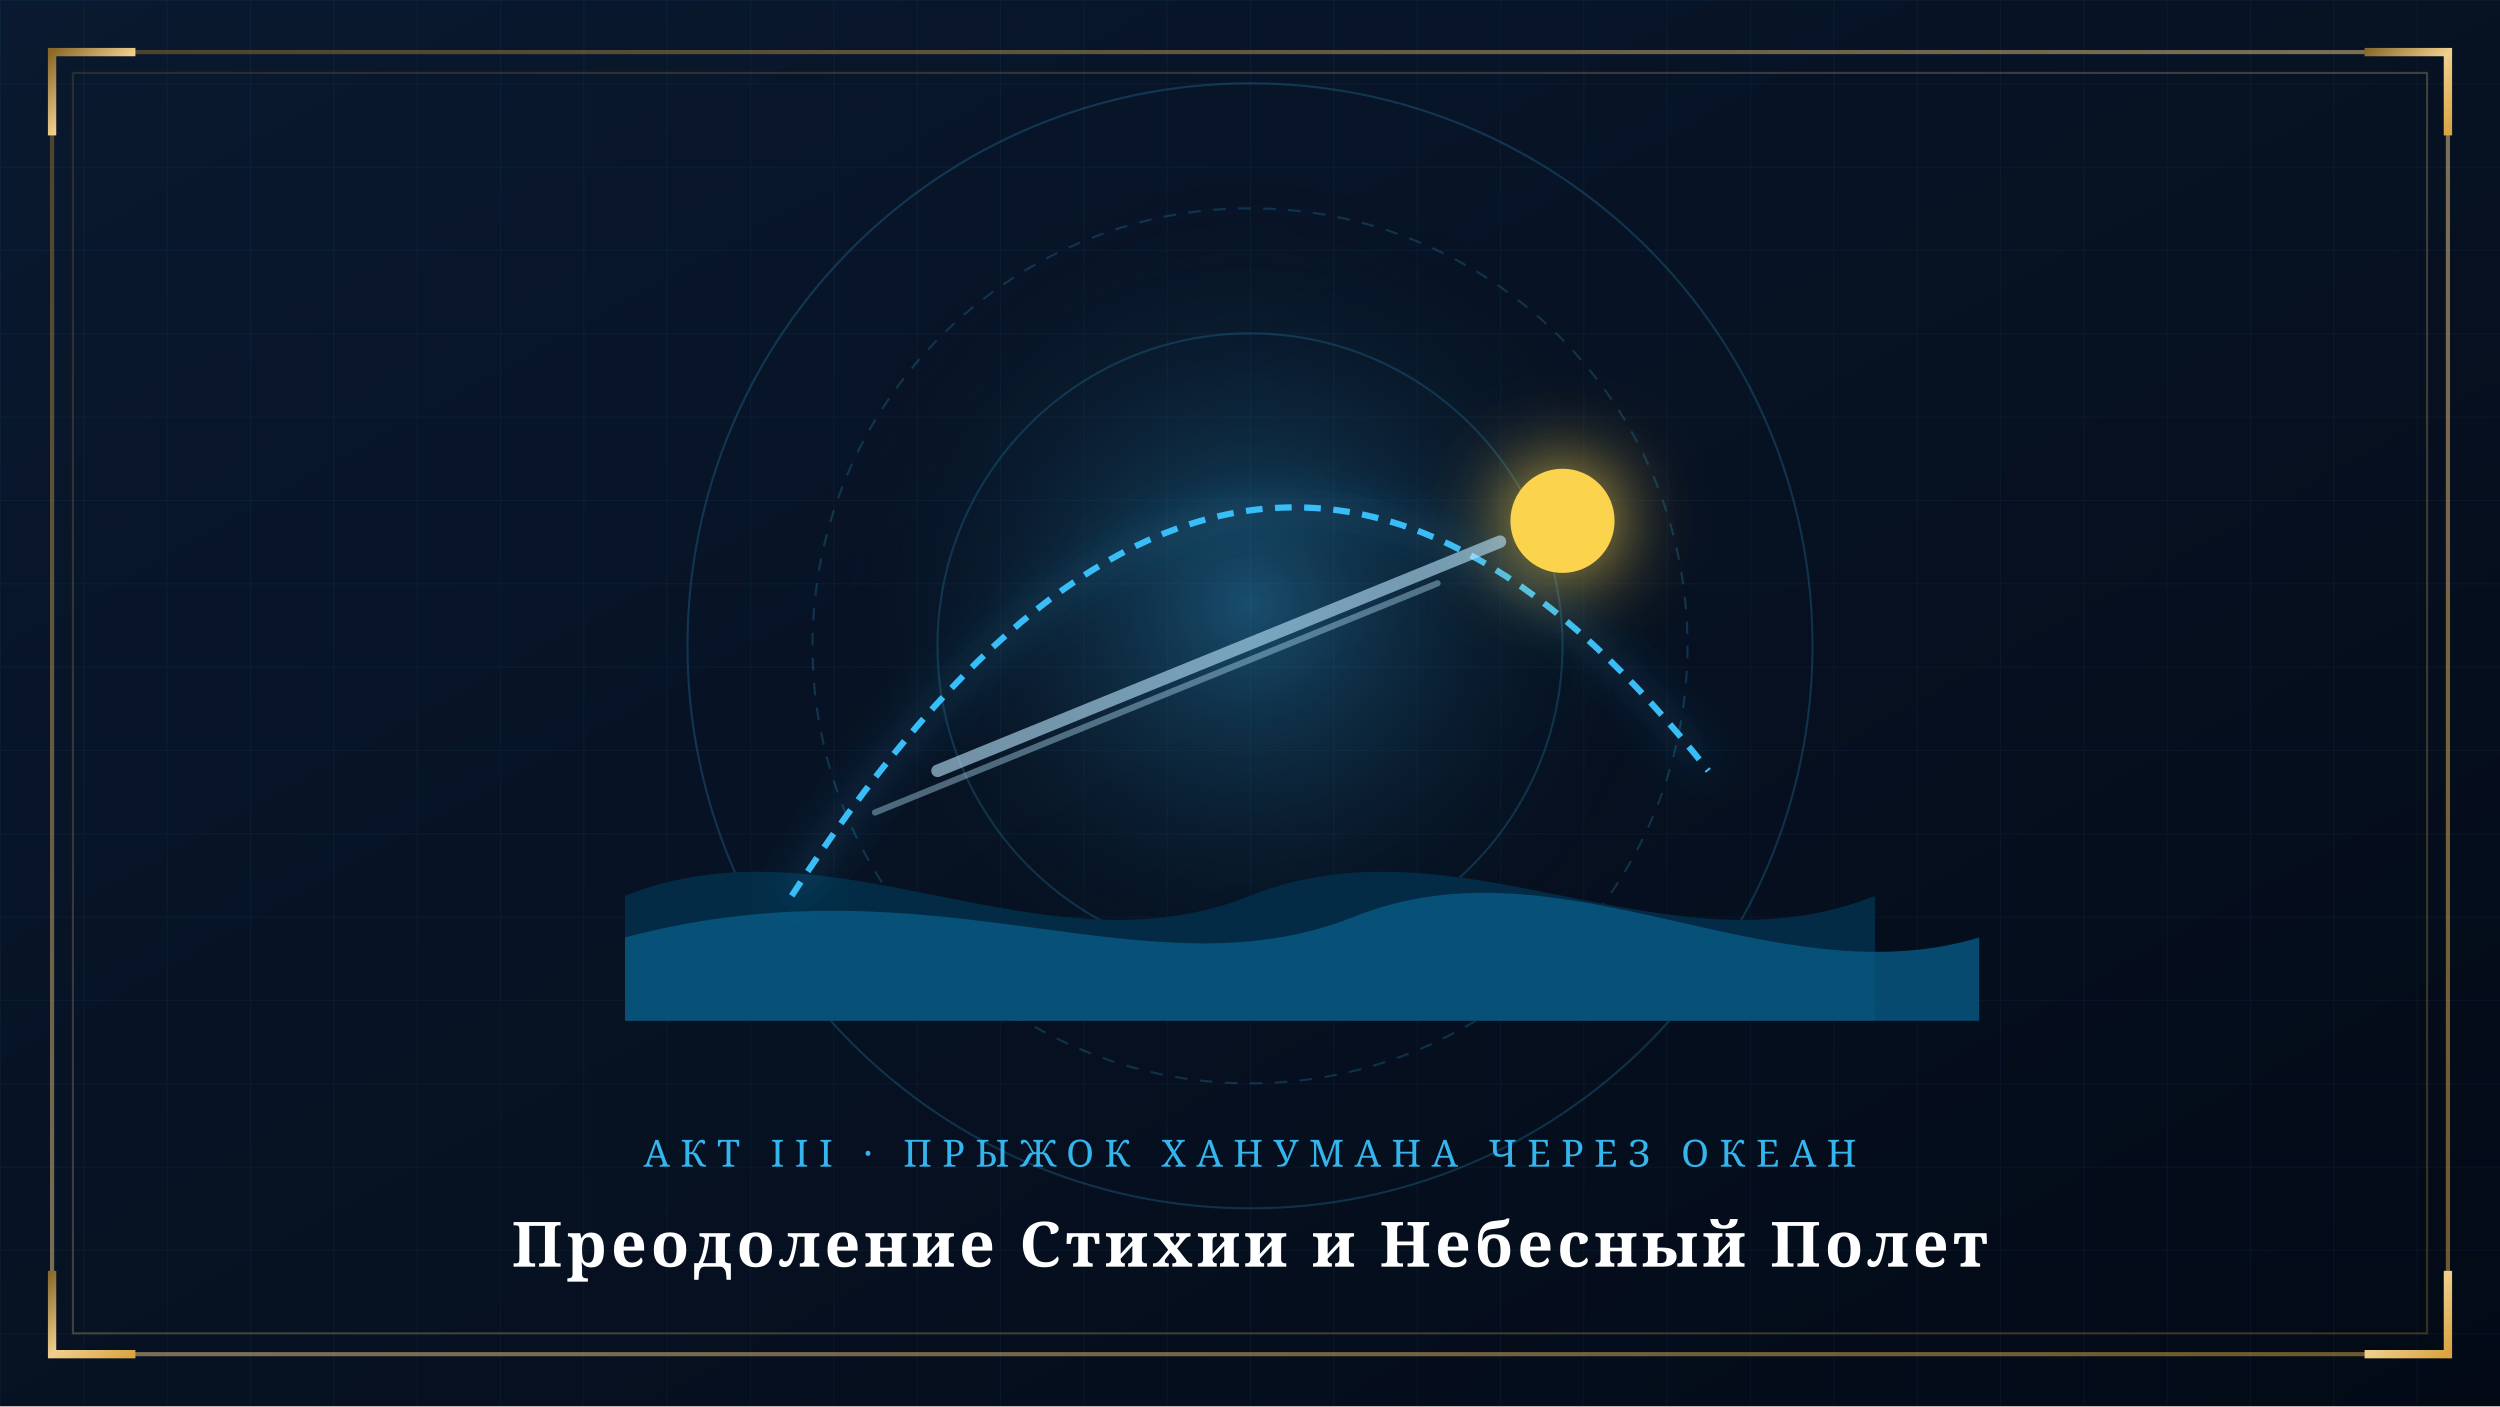
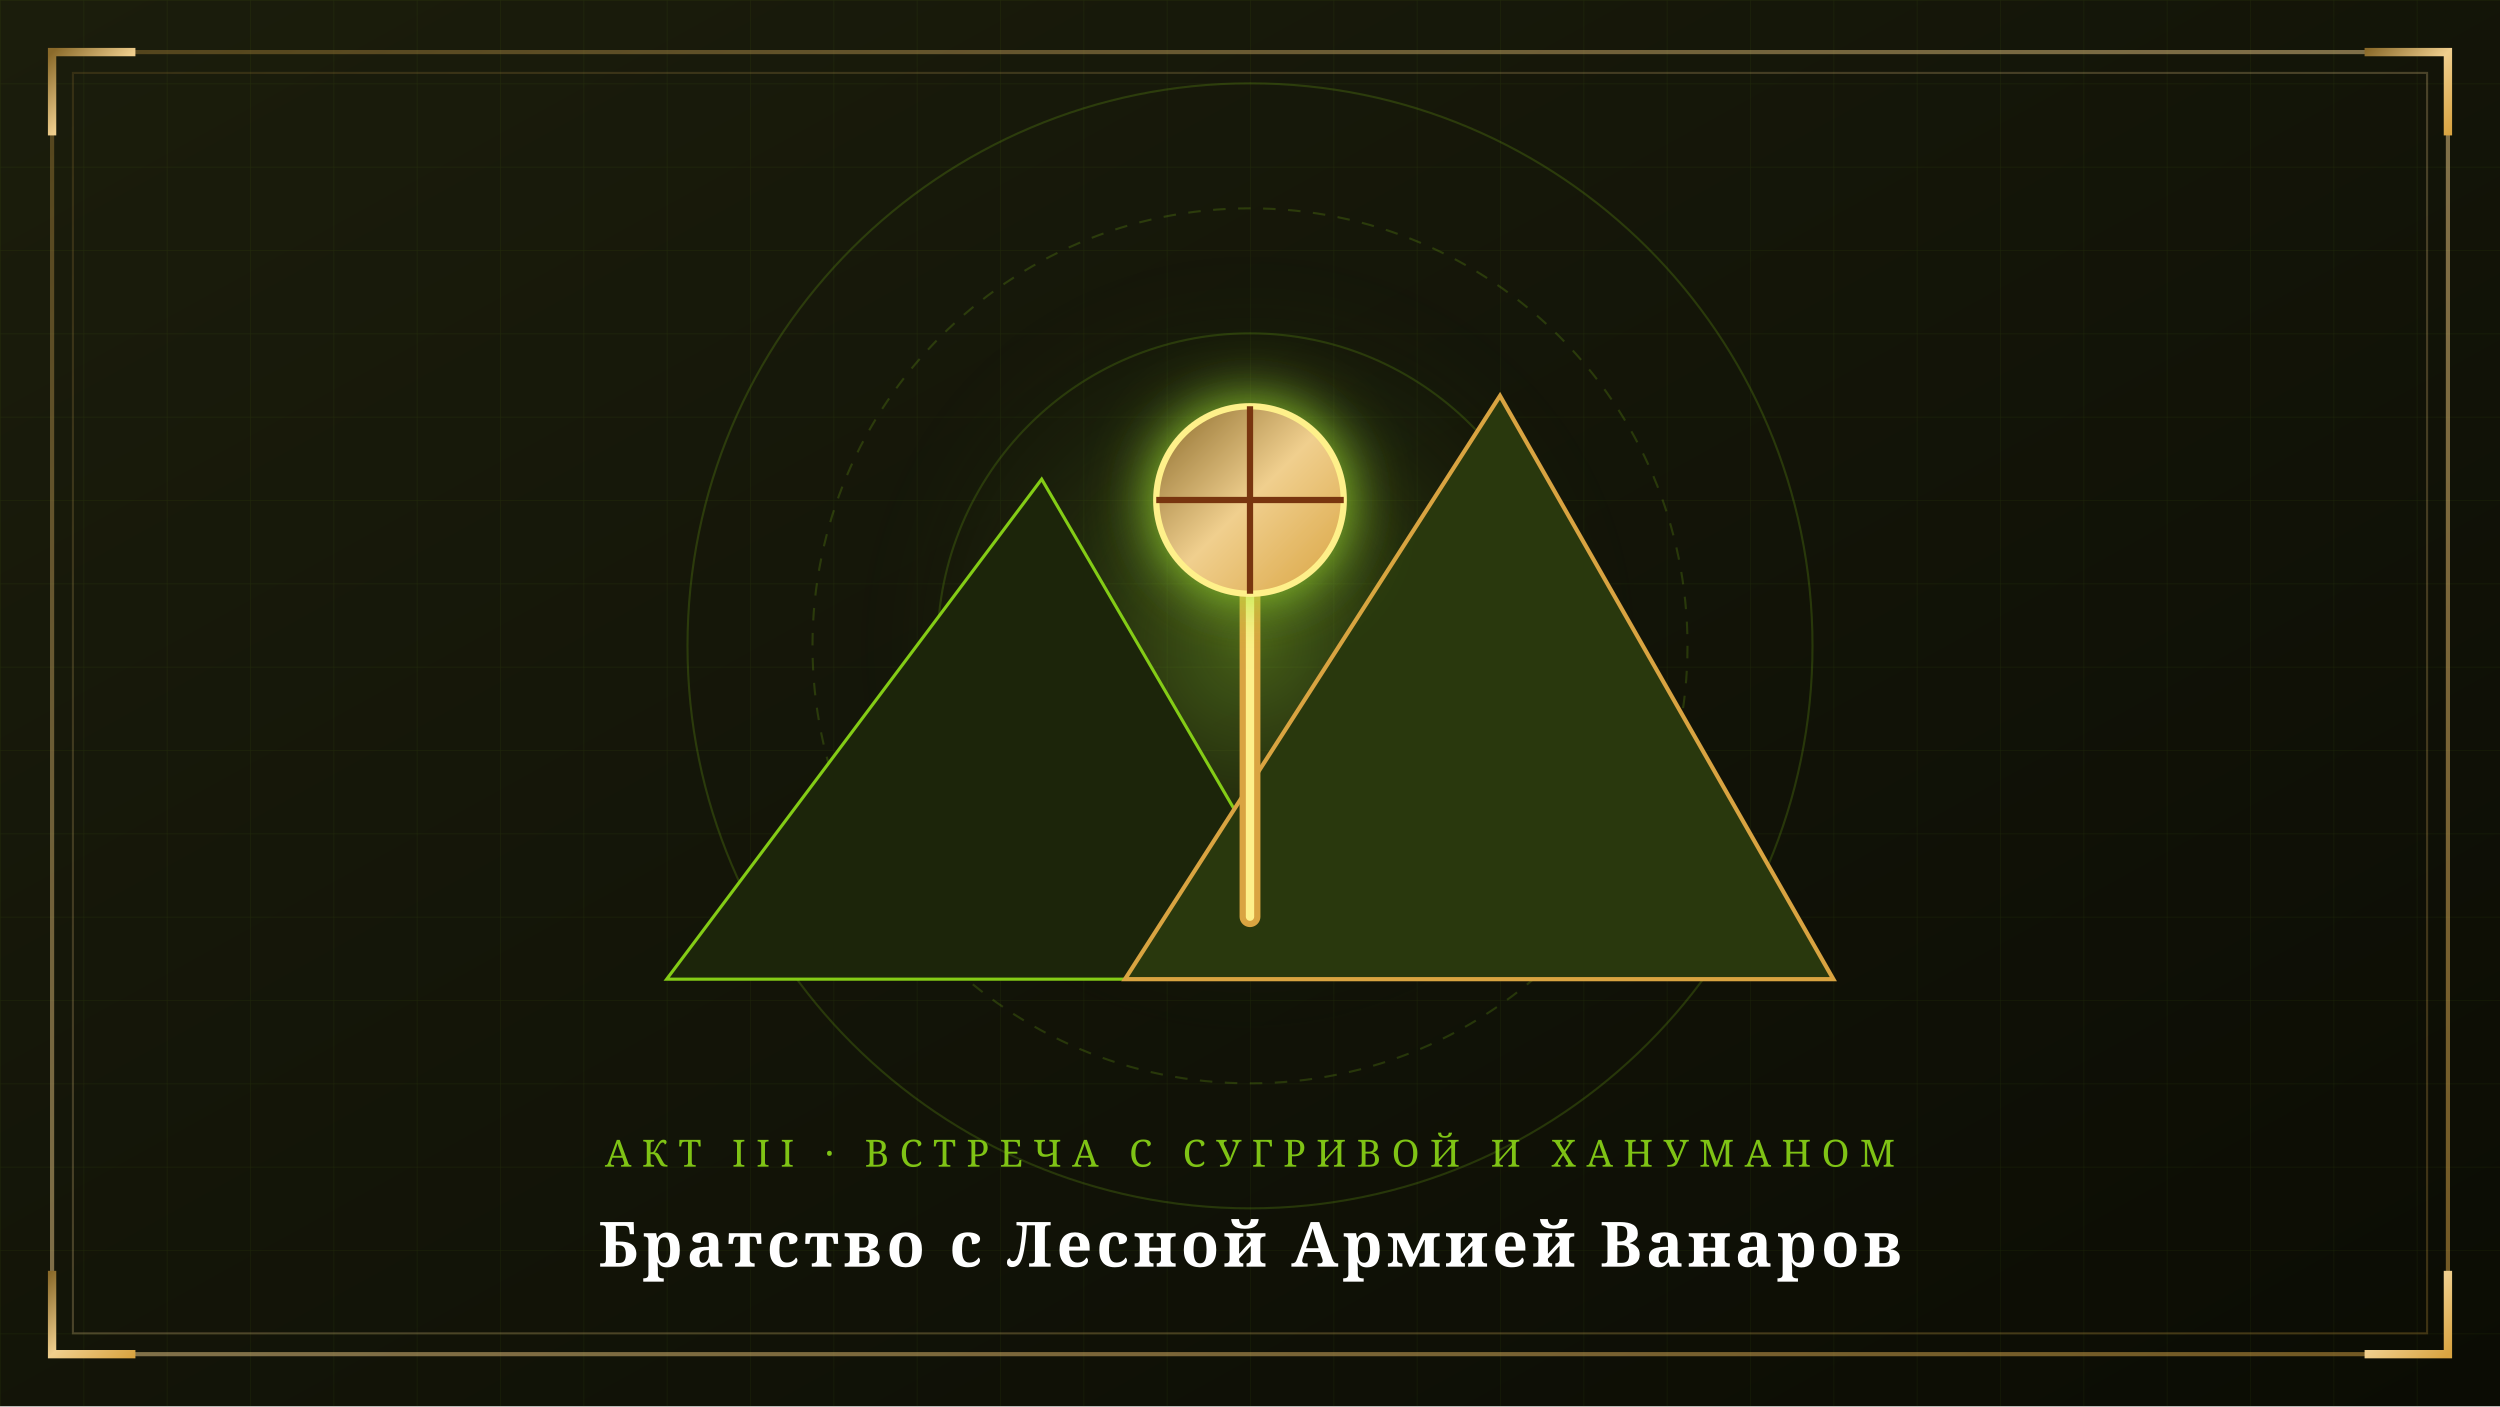
<svg xmlns="http://www.w3.org/2000/svg" viewBox="0 0 1200 675" width="1200" height="675">
  <defs>
    <linearGradient id="bgGrad" x1="0%" y1="0%" x2="100%" y2="100%">
-       <stop offset="0%" stop-color="#0a192f" />
-       <stop offset="100%" stop-color="#030a16" />
+       <stop offset="0%" stop-color="#1b1d0c" />
+       <stop offset="100%" stop-color="#0b0c04" />
    </linearGradient>
    <radialGradient id="goldGlow" cx="50%" cy="50%" r="50%">
      <stop offset="0%" stop-color="#ffd880" stop-opacity="0.35" />
      <stop offset="100%" stop-color="#000000" stop-opacity="0" />
    </radialGradient>
    <radialGradient id="fireGlow" cx="50%" cy="50%" r="50%">
      <stop offset="0%" stop-color="#ff9900" stop-opacity="0.4" />
      <stop offset="100%" stop-color="#000000" stop-opacity="0" />
    </radialGradient>
    <radialGradient id="purpleGlow" cx="50%" cy="50%" r="50%">
      <stop offset="0%" stop-color="#c084fc" stop-opacity="0.35" />
      <stop offset="100%" stop-color="#000000" stop-opacity="0" />
    </radialGradient>
    <radialGradient id="blueGlow" cx="50%" cy="50%" r="50%">
      <stop offset="0%" stop-color="#38bdf8" stop-opacity="0.35" />
      <stop offset="100%" stop-color="#000000" stop-opacity="0" />
    </radialGradient>
    <radialGradient id="limeGlow" cx="50%" cy="50%" r="50%">
      <stop offset="0%" stop-color="#a3e635" stop-opacity="0.35" />
      <stop offset="100%" stop-color="#000000" stop-opacity="0" />
    </radialGradient>
    <radialGradient id="redGlow" cx="50%" cy="50%" r="50%">
      <stop offset="0%" stop-color="#f87171" stop-opacity="0.4" />
      <stop offset="100%" stop-color="#000000" stop-opacity="0" />
    </radialGradient>
    <linearGradient id="goldGrad" x1="0%" y1="0%" x2="100%" y2="100%">
      <stop offset="0%" stop-color="#8a6a2a" />
      <stop offset="50%" stop-color="#f0cf8e" />
      <stop offset="100%" stop-color="#d9a441" />
    </linearGradient>
    <linearGradient id="flameGrad" x1="0%" y1="100%" x2="0%" y2="0%">
      <stop offset="0%" stop-color="#dc2626" />
      <stop offset="50%" stop-color="#f97316" />
      <stop offset="100%" stop-color="#fef08a" />
    </linearGradient>
    <pattern id="gridPattern" width="40" height="40" patternUnits="userSpaceOnUse">
-       <path d="M 40 0 L 0 0 0 40" fill="none" stroke="#38bdf8" stroke-width="0.5" stroke-opacity="0.1" />
+       <path d="M 40 0 L 0 0 0 40" fill="none" stroke="#84cc16" stroke-width="0.5" stroke-opacity="0.1" />
    </pattern>
  </defs>
  <rect width="1200" height="675" fill="url(#bgGrad)" />
  <rect width="1200" height="675" fill="url(#gridPattern)" />
-   <g stroke="#38bdf8" stroke-width="1" fill="none" opacity="0.2">
+   <g stroke="#84cc16" stroke-width="1" fill="none" opacity="0.2">
    <circle cx="600" cy="310" r="270" />
    <circle cx="600" cy="310" r="210" stroke-dasharray="6 6" />
    <circle cx="600" cy="310" r="150" />
  </g>
  <g transform="translate(600, 310)">
-     <circle cx="0" cy="-20" r="210" fill="url(#blueGlow)" />
-     <path d="M -300 120 C -200 80 -100 160 0 120 C 100 80 200 160 300 120 L 300 180 L -300 180 Z" fill="#032b45" />
-     <path d="M -300 140 C -150 100 -50 170 50 130 C 150 90 250 170 350 140 L 350 180 L -300 180 Z" fill="#075985" opacity="0.8" />
-     <path d="M -220 120 Q 0 -220 220 60" fill="none" stroke="#38bdf8" stroke-width="3" stroke-dasharray="8 6" filter="drop-shadow(0 0 10px #38bdf8)" />
-     <circle cx="150" cy="-60" r="25" fill="#fcd34d" filter="drop-shadow(0 0 20px #fcd34d)" />
-     <path d="M -150 60 L 120 -50" stroke="#bae6fd" stroke-width="6" opacity="0.6" stroke-linecap="round" />
-     <path d="M -180 80 L 90 -30" stroke="#bae6fd" stroke-width="3" opacity="0.4" stroke-linecap="round" />
+     <circle cx="0" cy="0" r="200" fill="url(#limeGlow)" />
+     <polygon points="-280,160 -100,-80 40,160" fill="#1c250a" stroke="#84cc16" stroke-width="1.5" />
+     <polygon points="-60,160 120,-120 280,160" fill="#29380d" stroke="#d9a441" stroke-width="2" />
+     <g transform="translate(0, 10)">
+       <line x1="0" y1="120" x2="0" y2="-60" stroke="#d9a441" stroke-width="10" stroke-linecap="round" />
+       <line x1="0" y1="120" x2="0" y2="-60" stroke="#fef08a" stroke-width="4" stroke-linecap="round" />
+       <circle cx="0" cy="-80" r="45" fill="url(#goldGrad)" stroke="#fef08a" stroke-width="3" filter="drop-shadow(0 0 15px #a3e635)" />
+       <path d="M -45 -80 L 45 -80 M 0 -125 L 0 -35" stroke="#78350f" stroke-width="3" />
+     </g>
  </g>
  <rect x="25" y="25" width="1150" height="625" fill="none" stroke="url(#goldGrad)" stroke-width="2" stroke-opacity="0.5" />
  <rect x="35" y="35" width="1130" height="605" fill="none" stroke="url(#goldGrad)" stroke-width="1" stroke-opacity="0.25" />
  <path d="M 25 65 L 25 25 L 65 25" fill="none" stroke="url(#goldGrad)" stroke-width="4" />
  <path d="M 1175 65 L 1175 25 L 1135 25" fill="none" stroke="url(#goldGrad)" stroke-width="4" />
  <path d="M 25 610 L 25 650 L 65 650" fill="none" stroke="url(#goldGrad)" stroke-width="4" />
  <path d="M 1175 610 L 1175 650 L 1135 650" fill="none" stroke="url(#goldGrad)" stroke-width="4" />
-   <text x="600" y="560" text-anchor="middle" font-family="'Georgia', serif" font-size="18" fill="#38bdf8" letter-spacing="5" opacity="0.95">АКТ III · ПРЫЖОК ХАНУМАНА ЧЕРЕЗ ОКЕАН</text>
-   <text x="600" y="608" text-anchor="middle" font-family="'Georgia', serif" font-size="30" font-weight="bold" fill="#ffffff" letter-spacing="2">Преодоление Стихии и Небесный Полет</text>
+   <text x="600" y="560" text-anchor="middle" font-family="'Georgia', serif" font-size="18" fill="#84cc16" letter-spacing="5" opacity="0.95">АКТ III · ВСТРЕЧА С СУГРИВОЙ И ХАНУМАНОМ</text>
+   <text x="600" y="608" text-anchor="middle" font-family="'Georgia', serif" font-size="30" font-weight="bold" fill="#ffffff" letter-spacing="2">Братство с Лесной Армией Ванаров</text>
</svg>
